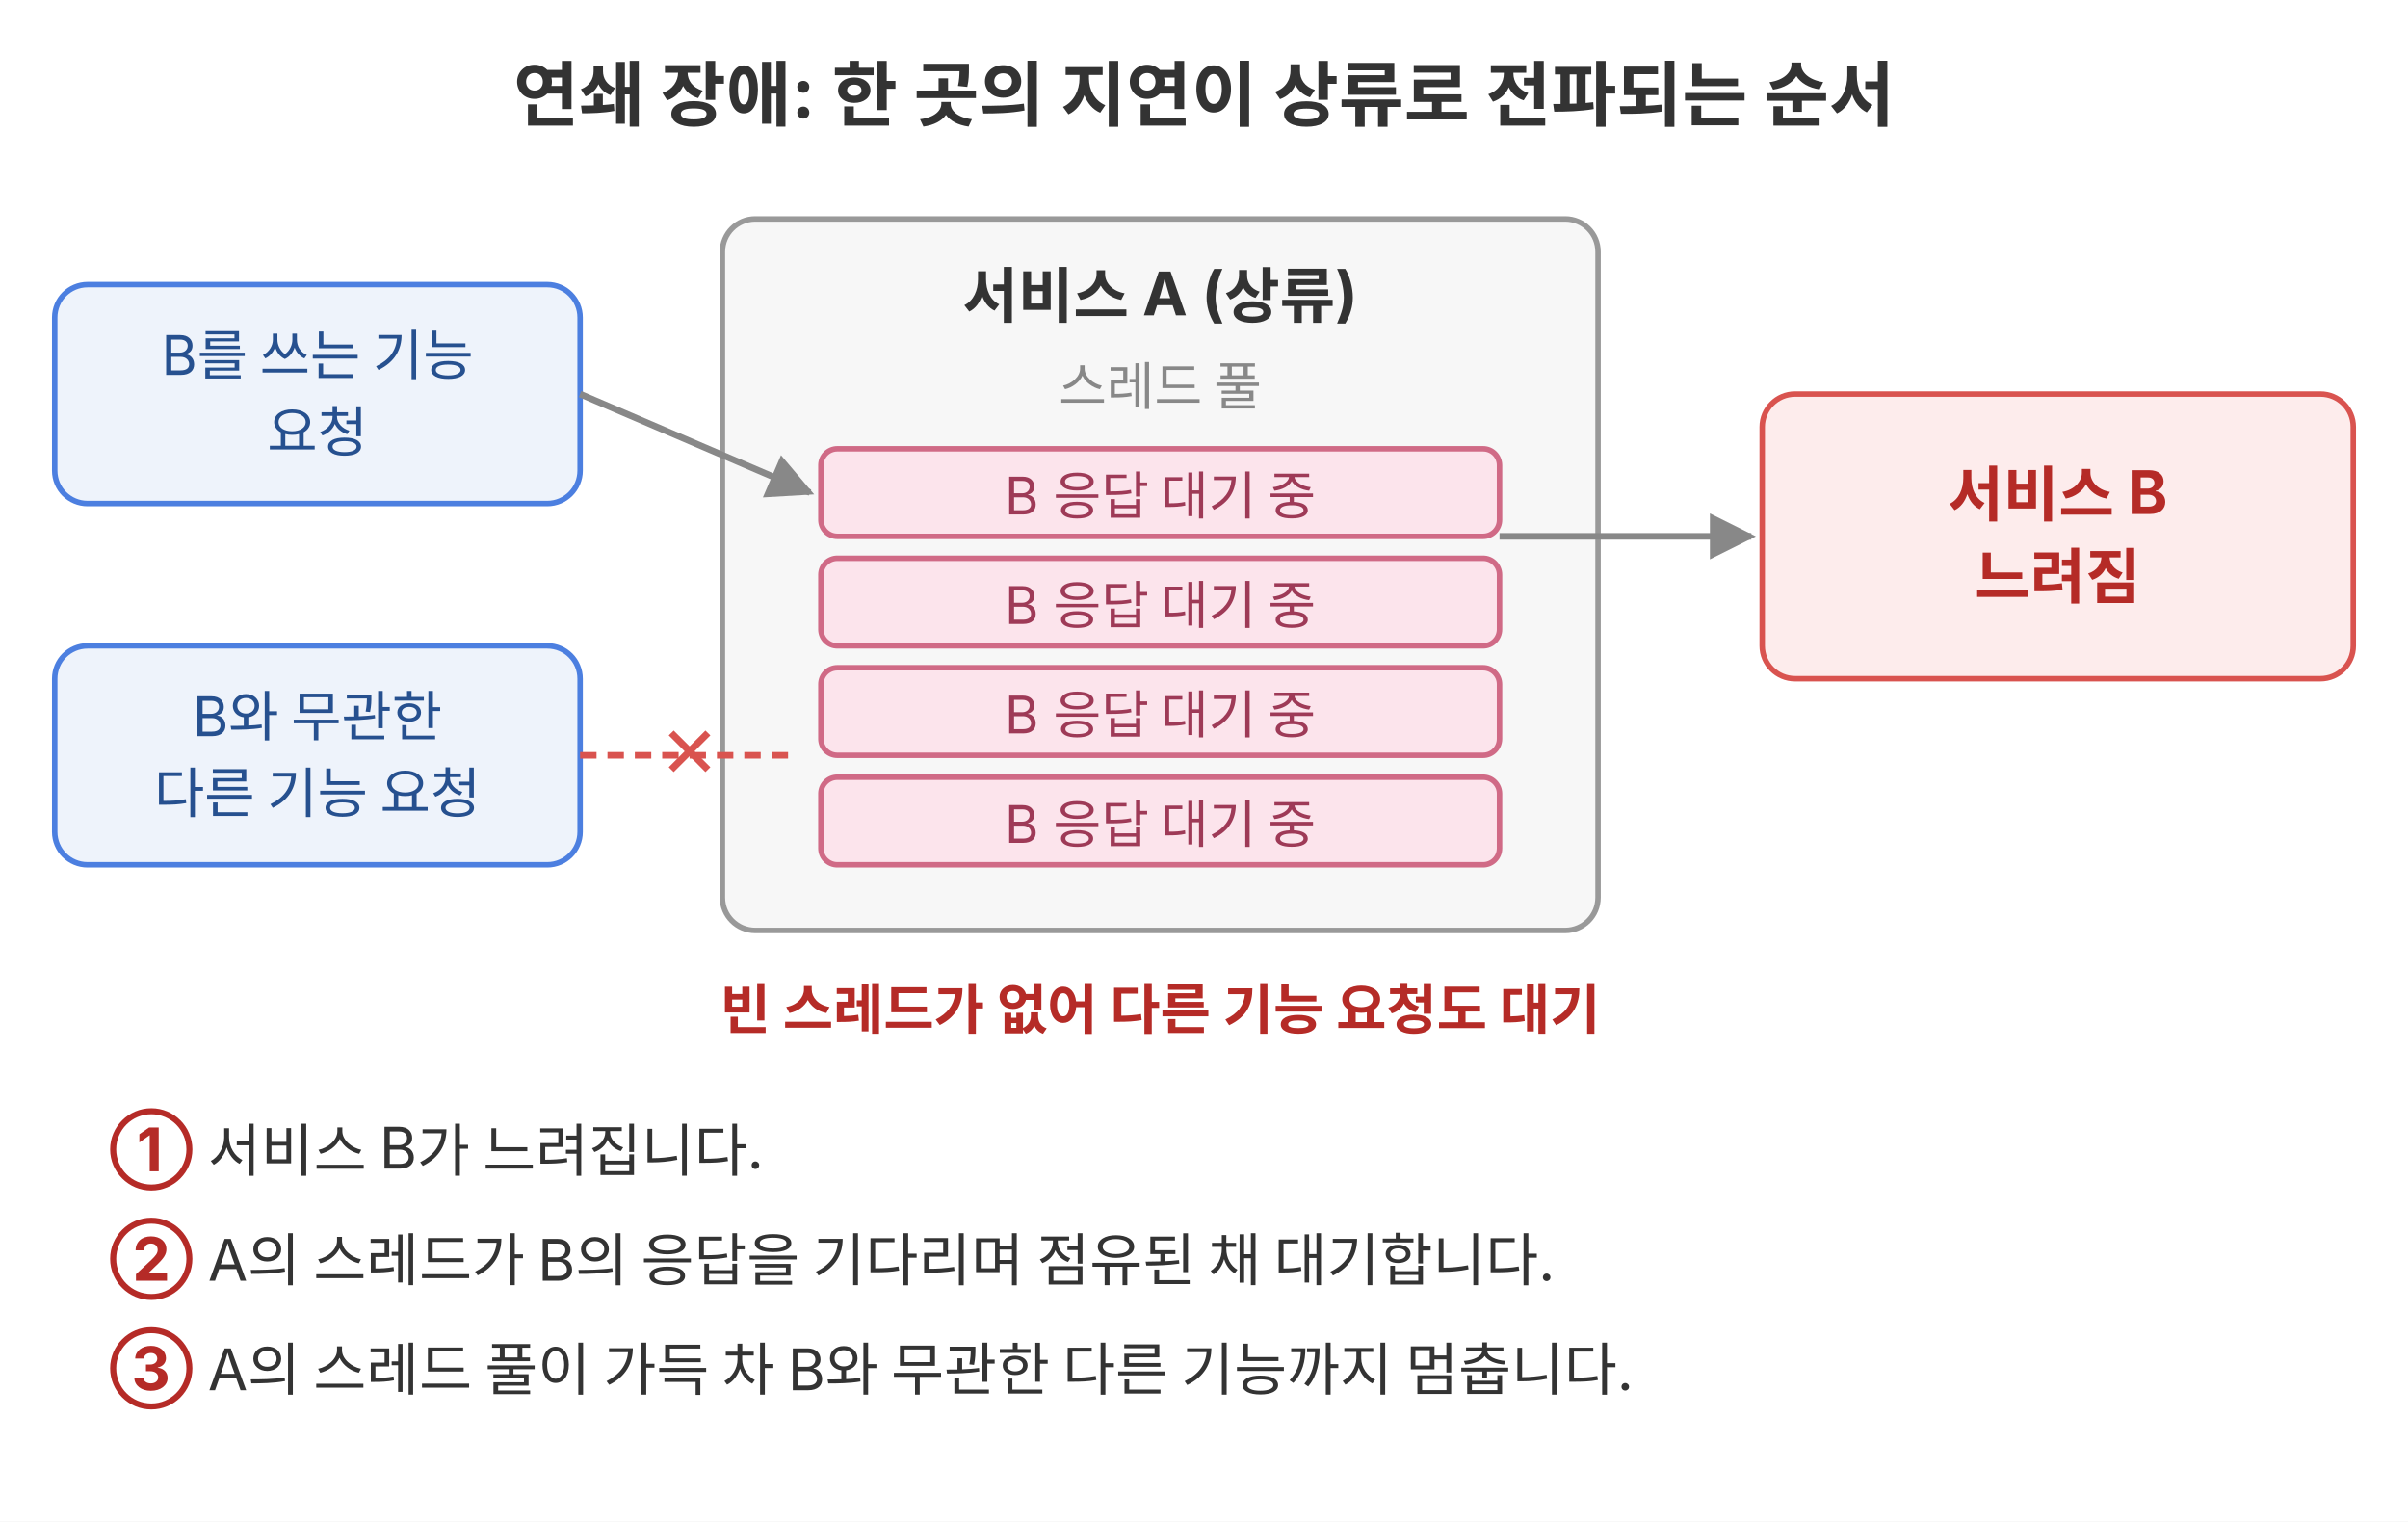
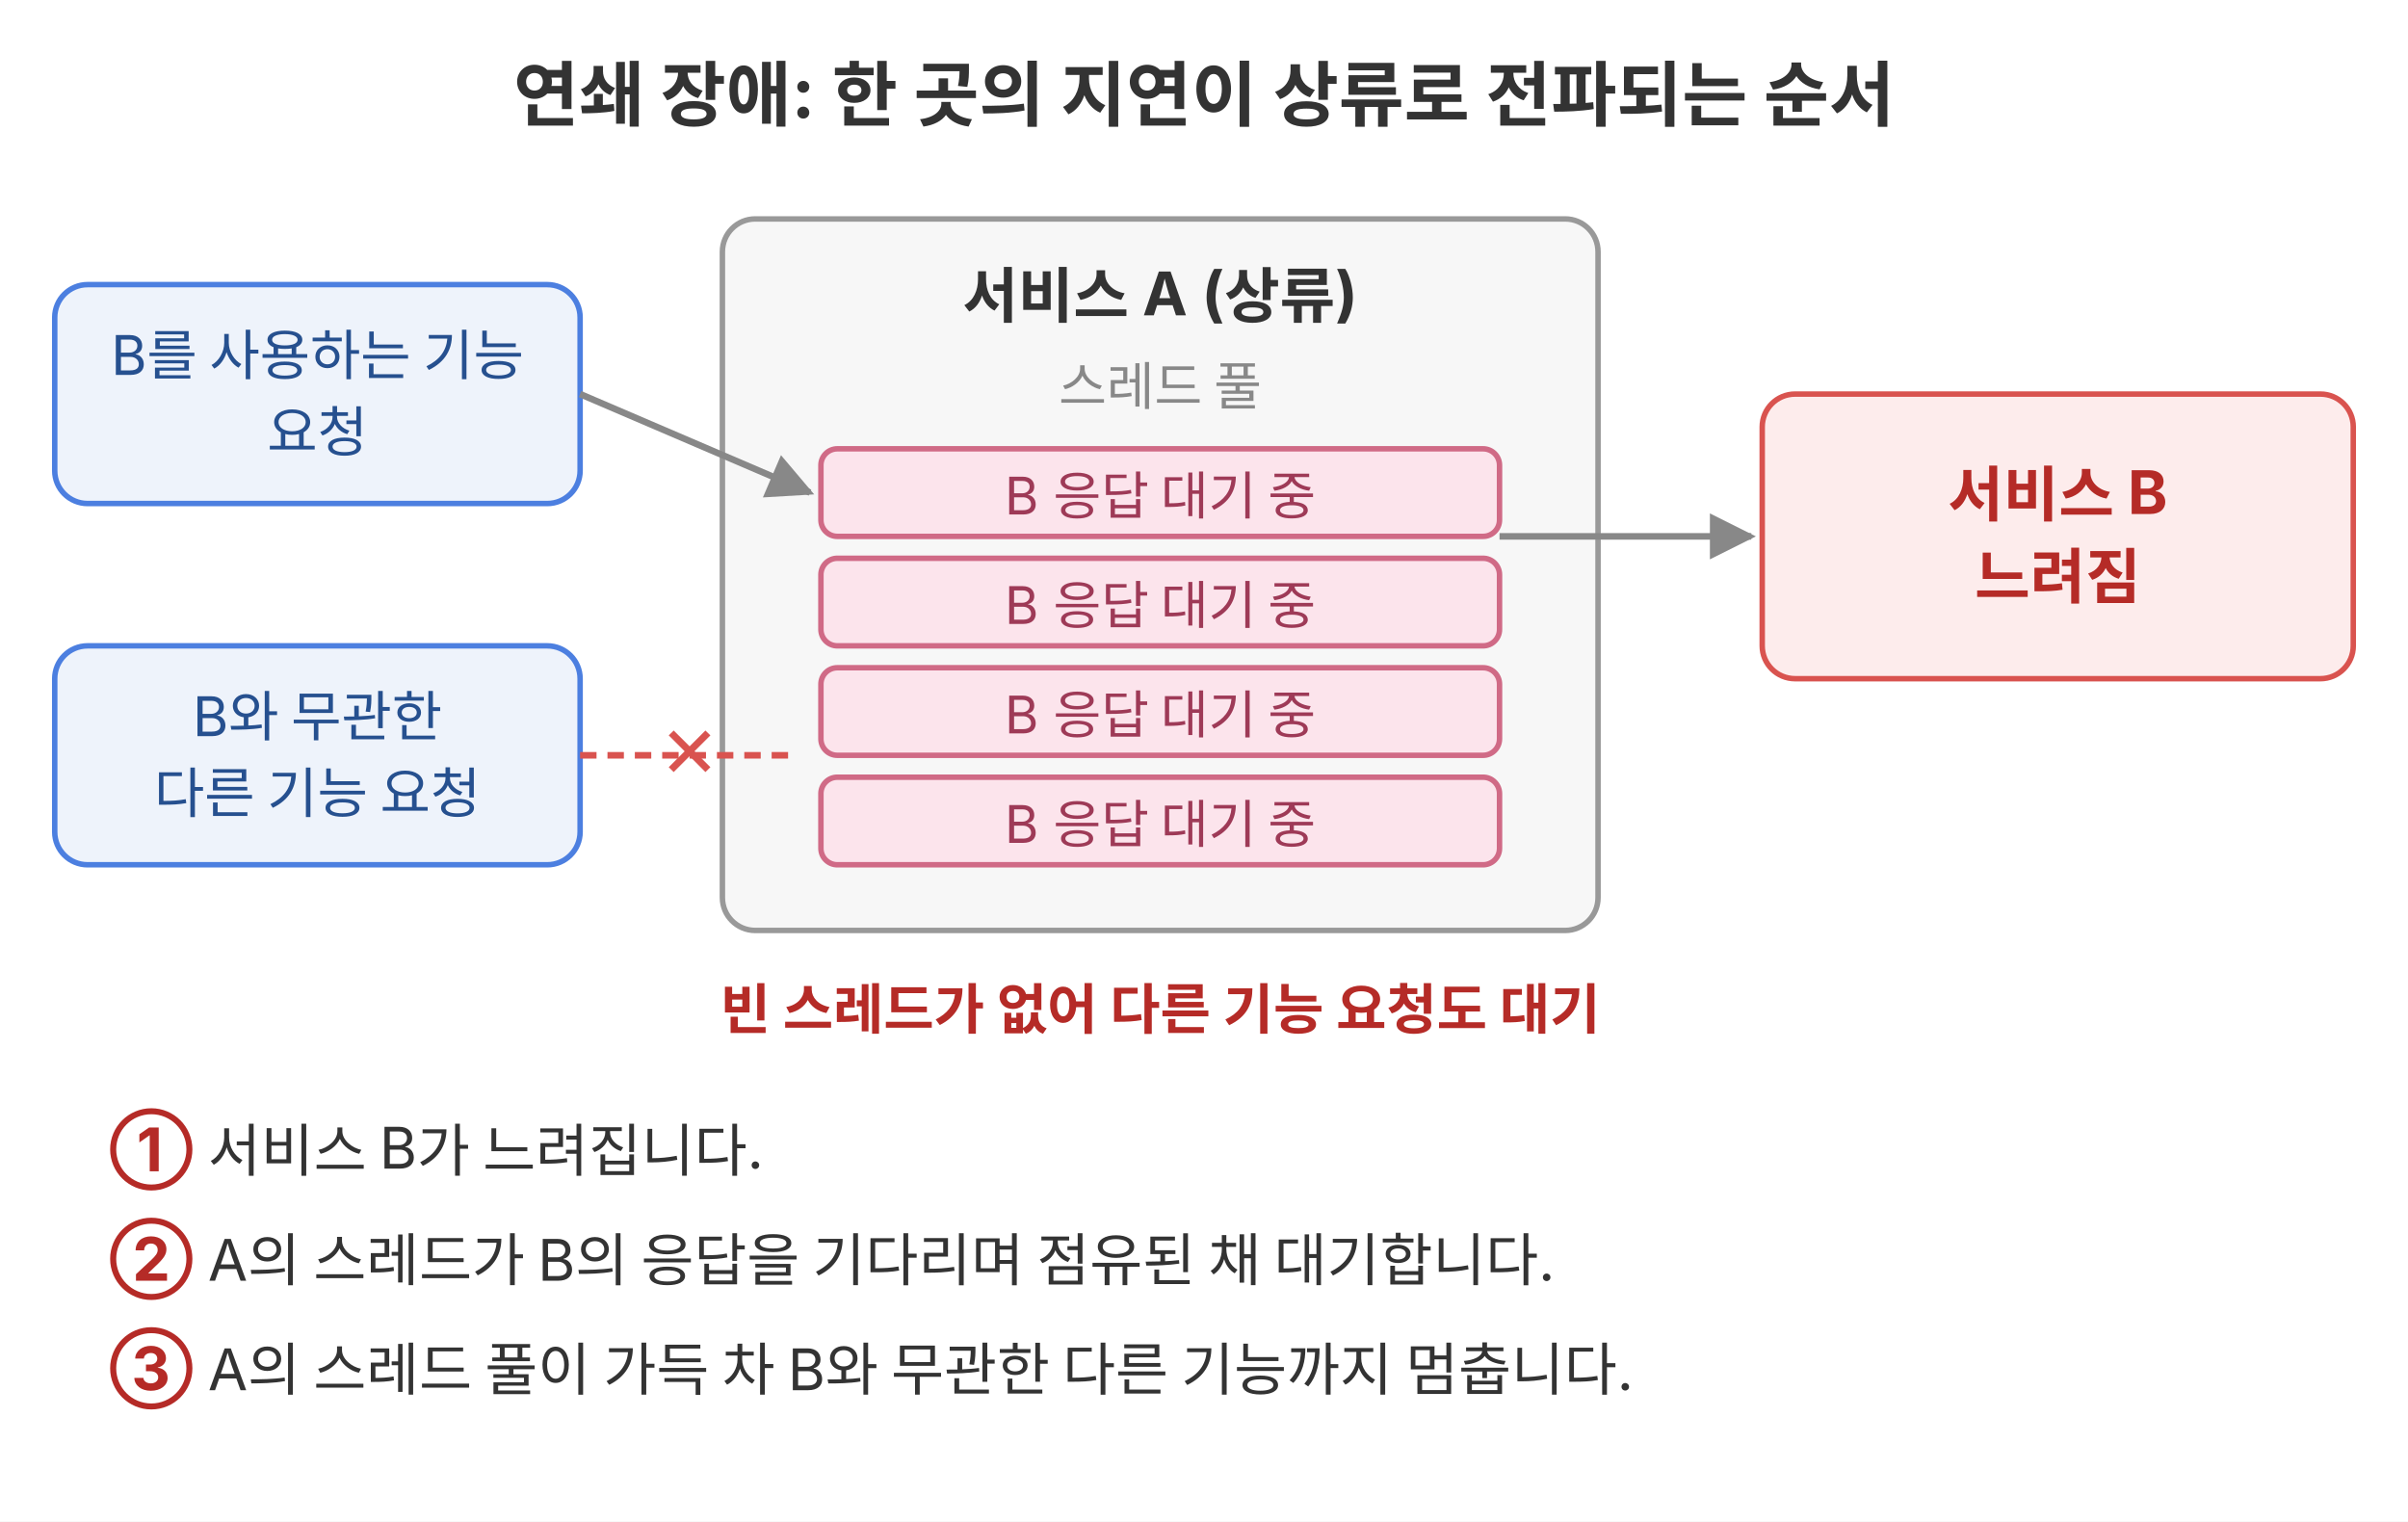
<svg xmlns="http://www.w3.org/2000/svg" width="440" height="278" viewBox="0 0 440 278" font-family="-apple-system, 'Segoe UI', 'Noto Sans KR', sans-serif">
  <defs>
    <marker id="ah" viewBox="0 0 10 10" refX="9" refY="5" markerWidth="7" markerHeight="7" orient="auto-start-reverse">
      <path d="M0,0 L10,5 L0,10 z" fill="#888" />
    </marker>
    <marker id="ahb" viewBox="0 0 10 10" refX="9" refY="5" markerWidth="7" markerHeight="7" orient="auto-start-reverse">
      <path d="M0,0 L10,5 L0,10 z" fill="#4C7FE0" />
    </marker>
  </defs>
  <rect x="0" y="0" width="440" height="278" fill="#FFFFFF" />
  <text x="220.0" y="22" font-size="13" fill="#333" text-anchor="middle" font-weight="bold">연쇄 장애: 한 곳의 지연이 상류로 전파되는 순서</text>
  <rect x="10" y="52" width="96" height="40" rx="6" fill="#EEF3FB" stroke="#4C7FE0" />
-   <text x="58" y="68.5" font-size="10" fill="#26508F" text-anchor="middle">B를 쓰는 기능</text>
+   <text x="58" y="68.5" font-size="10" fill="#26508F" text-anchor="middle">B를 사용하는 기능</text>
  <text x="58" y="82.5" font-size="10" fill="#26508F" text-anchor="middle">요청</text>
  <rect x="10" y="118" width="96" height="40" rx="6" fill="#EEF3FB" stroke="#4C7FE0" />
  <text x="58" y="134.5" font-size="10" fill="#26508F" text-anchor="middle">B와 무관한</text>
  <text x="58" y="148.5" font-size="10" fill="#26508F" text-anchor="middle">다른 기능 요청</text>
  <rect x="132" y="40" width="160" height="130" rx="6" fill="#F7F7F7" stroke="#999999" />
  <text x="212" y="58" font-size="11" fill="#333" text-anchor="middle" font-weight="bold">서비스 A (상류)</text>
  <text x="212" y="74" font-size="9.5" fill="#888" text-anchor="middle">스레드 풀</text>
  <rect x="150" y="82" width="124" height="16" rx="3" fill="#FCE4EC" stroke="#D06A86" />
  <text x="212" y="94" font-size="9.5" fill="#9E3A57" text-anchor="middle">B 응답 대기 중</text>
  <rect x="150" y="102" width="124" height="16" rx="3" fill="#FCE4EC" stroke="#D06A86" />
  <text x="212" y="114" font-size="9.5" fill="#9E3A57" text-anchor="middle">B 응답 대기 중</text>
  <rect x="150" y="122" width="124" height="16" rx="3" fill="#FCE4EC" stroke="#D06A86" />
  <text x="212" y="134" font-size="9.5" fill="#9E3A57" text-anchor="middle">B 응답 대기 중</text>
  <rect x="150" y="142" width="124" height="16" rx="3" fill="#FCE4EC" stroke="#D06A86" />
  <text x="212" y="154" font-size="9.5" fill="#9E3A57" text-anchor="middle">B 응답 대기 중</text>
  <rect x="322" y="72" width="108" height="52" rx="6" fill="#FDECEC" stroke="#D9534F" />
  <text x="376" y="94.3" font-size="11" fill="#B52B27" text-anchor="middle" font-weight="bold">서비스 B</text>
  <text x="376" y="109.3" font-size="11" fill="#B52B27" text-anchor="middle" font-weight="bold">느려짐</text>
  <line x1="106" y1="72" x2="148" y2="90" stroke="#888" stroke-width="1.2" marker-end="url(#ah)" />
  <line x1="274" y1="98" x2="320" y2="98" stroke="#888" stroke-width="1.2" marker-end="url(#ah)" />
  <line x1="106" y1="138" x2="146" y2="138" stroke="#D9534F" stroke-width="1.2" stroke-dasharray="3 2" />
  <text x="126" y="142" font-size="13" fill="#D9534F" text-anchor="middle" font-weight="bold">✕</text>
  <text x="212" y="188" font-size="10" fill="#B52B27" text-anchor="middle" font-weight="bold">빈 스레드가 없어 다른 기능 요청도 대기</text>
  <text x="20" y="214" font-size="11" fill="#B52B27" text-anchor="start" font-weight="bold">①</text>
  <text x="38" y="214" font-size="10.5" fill="#333" text-anchor="start">서비스 B가 느려집니다.</text>
  <text x="20" y="234" font-size="11" fill="#B52B27" text-anchor="start" font-weight="bold">②</text>
  <text x="38" y="234" font-size="10.5" fill="#333" text-anchor="start">A의 스레드가 B의 응답을 기다리며 점유된 채 대기합니다.</text>
  <text x="20" y="254" font-size="11" fill="#B52B27" text-anchor="start" font-weight="bold">③</text>
  <text x="38" y="254" font-size="10.5" fill="#333" text-anchor="start">A의 스레드 풀이 가득 차 B와 무관한 다른 기능까지 멈춥니다.</text>
</svg>
